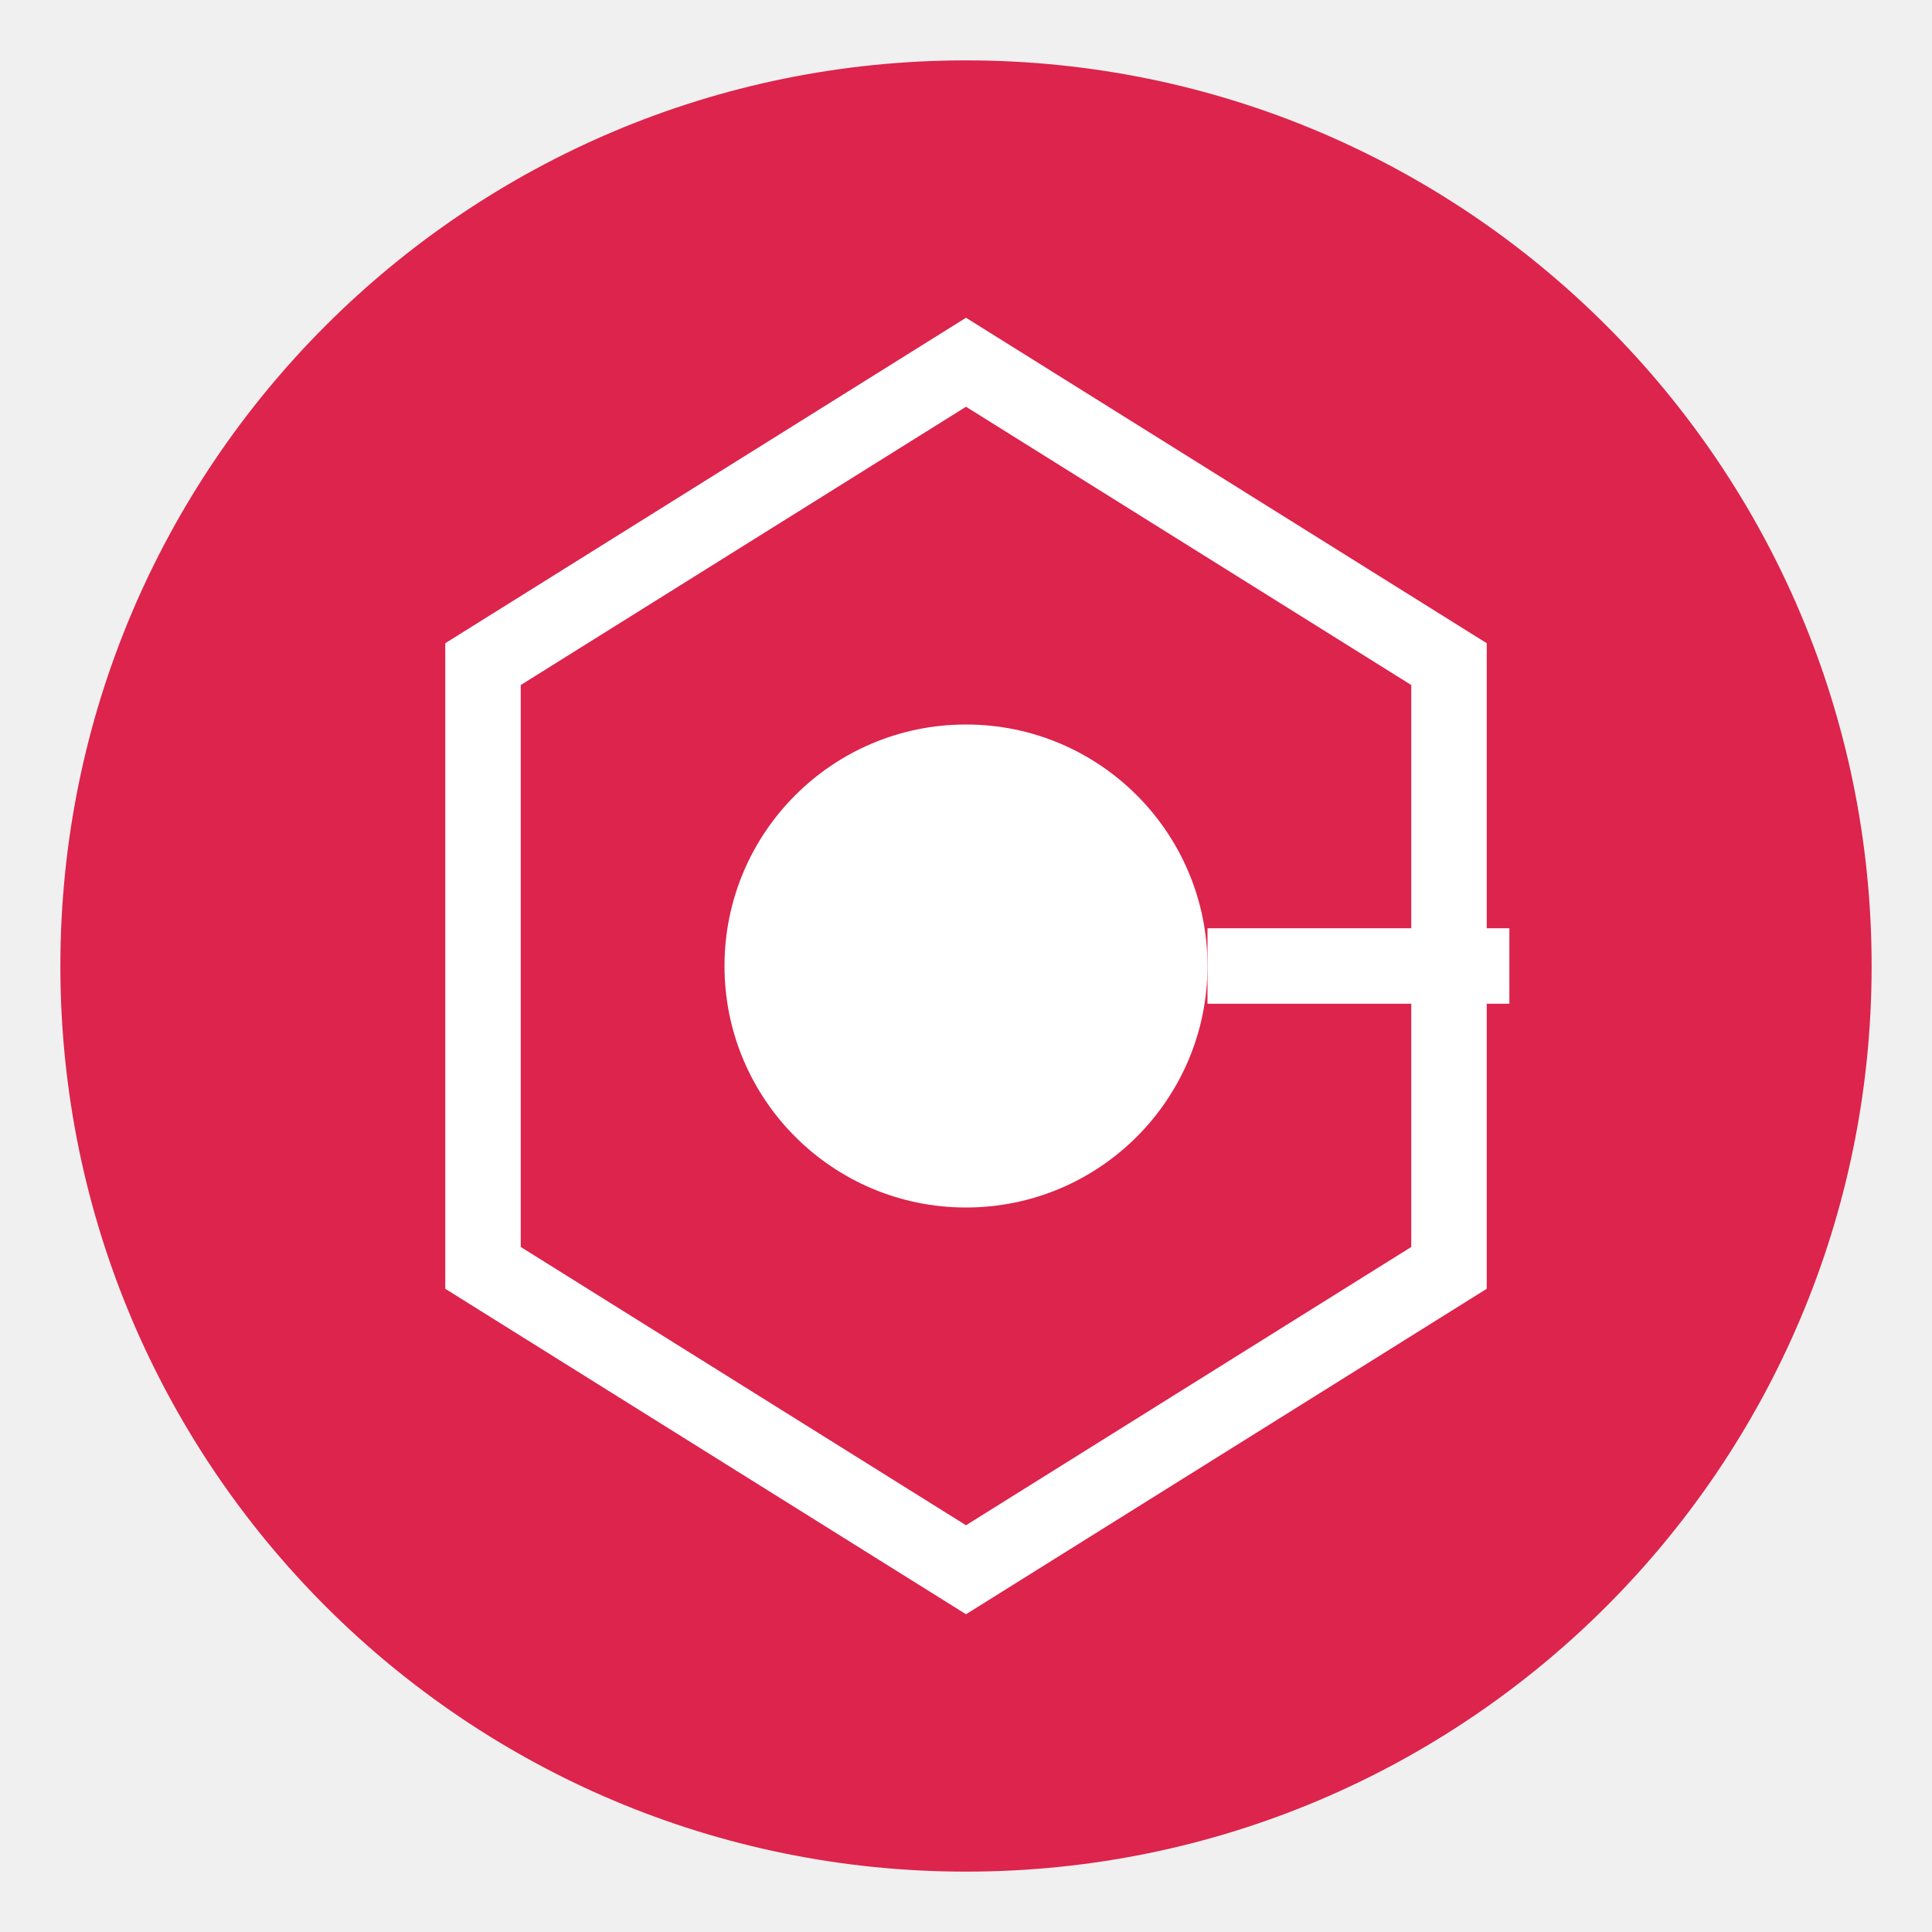
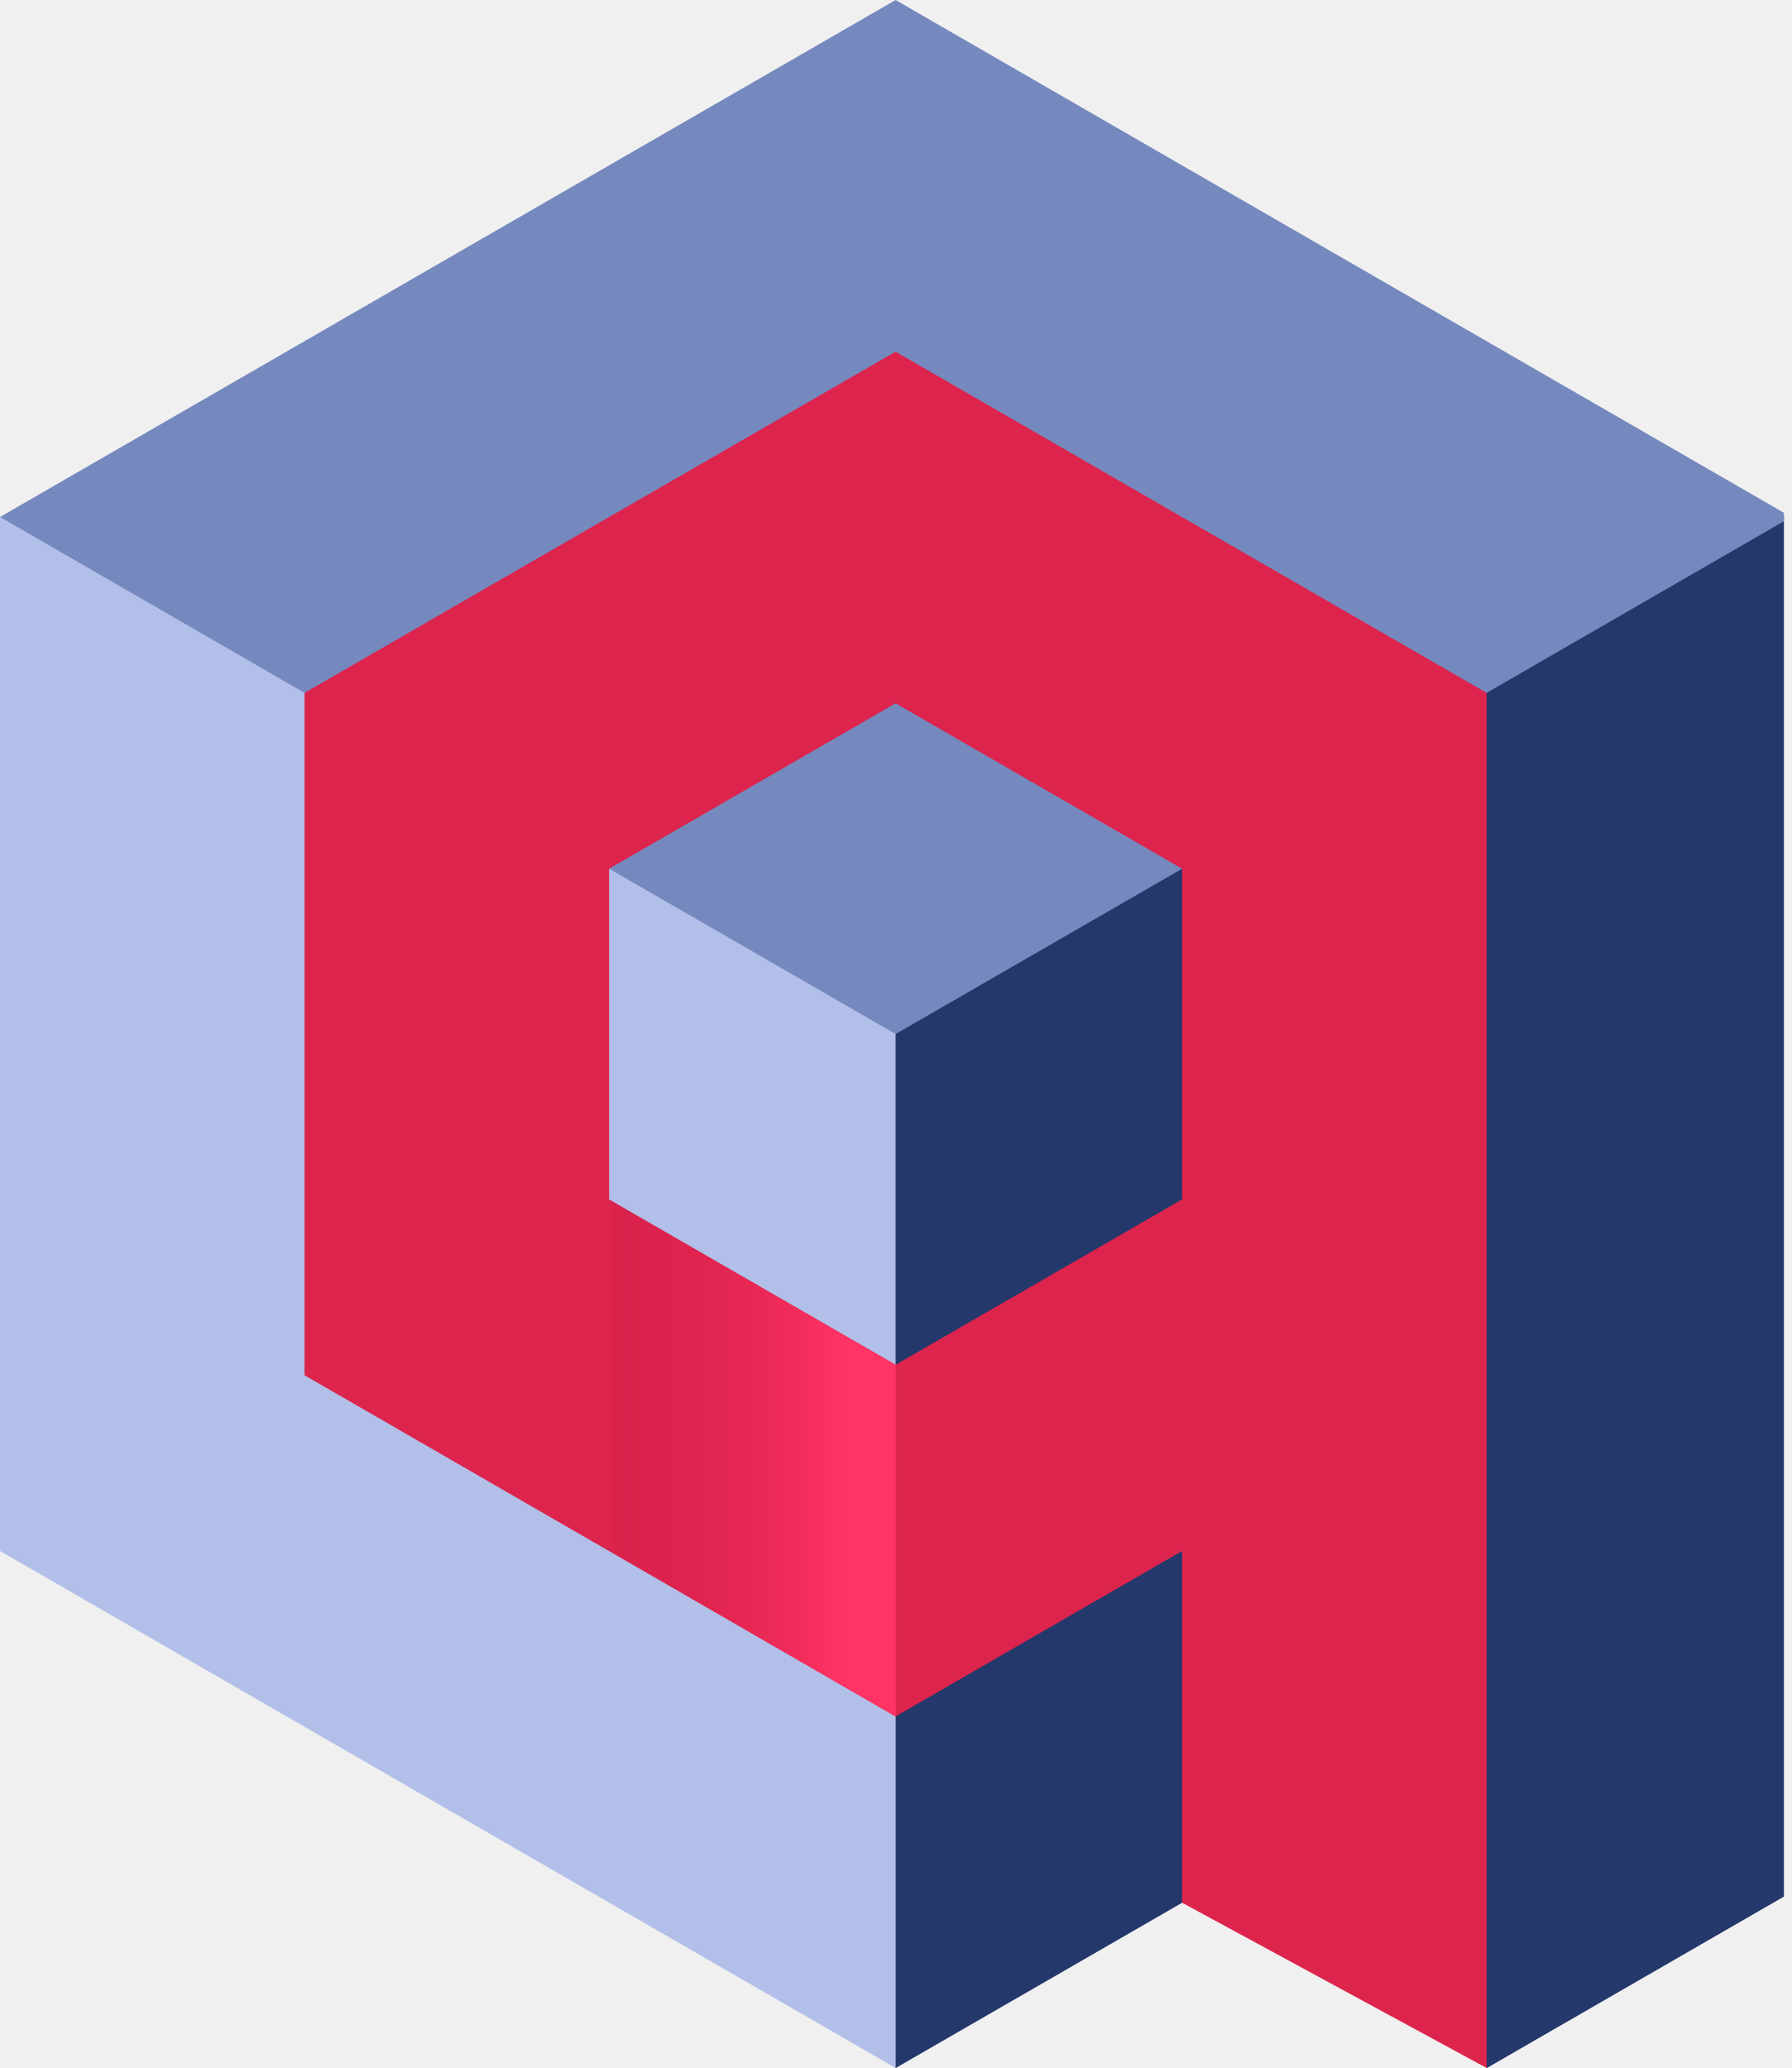
- <svg xmlns="http://www.w3.org/2000/svg" viewBox="0 0 64 64" fill="none">
-   <circle cx="32" cy="32" r="30" fill="#DC244C" />
-   <path d="M32 12L48 22V42L32 52L16 42V22L32 12Z" stroke="white" stroke-width="2.5" fill="none" />
-   <circle cx="32" cy="32" r="8" fill="white" />
-   <line x1="40" y1="32" x2="50" y2="32" stroke="white" stroke-width="2.5" />
+ <svg xmlns="http://www.w3.org/2000/svg" fill="none" viewBox="0.35 0 48.5 56">
+   <g clip-path="url(#clip0_4688_32465)">
+     <path fill-rule="evenodd" clip-rule="evenodd" d="M38.489 51.477L37.372 20.69L35.35 12.573L48.848 14.002V51.244L40.602 56.003L38.489 51.477Z" fill="#24386C" />
+     <path fill-rule="evenodd" clip-rule="evenodd" d="M48.847 14L40.601 18.762L23.585 15.03L3.668 23.139L0.35 14L12.472 7L24.598 0L36.721 7L48.847 14Z" fill="#7589BE" />
+     <path fill-rule="evenodd" clip-rule="evenodd" d="M0.35 13.999L8.595 18.762L13.375 32.977L29.514 45.89L24.598 55.999L12.472 48.999L0.35 41.999V13.999Z" fill="#B2BFE8" />
+     <path fill-rule="evenodd" clip-rule="evenodd" d="M30.066 38.421L24.6 46.48V56.001L32.357 51.525L36.353 45.557" fill="#24386C" />
+     <path fill-rule="evenodd" clip-rule="evenodd" d="M24.602 36.962L16.842 23.526L18.513 19.073L24.868 15.992L32.356 23.526L24.602 36.962Z" fill="#7589BE" />
+     <path fill-rule="evenodd" clip-rule="evenodd" d="M16.843 23.525L24.6 28.001V36.959L17.426 37.268L13.086 31.727L16.843 23.525Z" fill="#B2BFE8" />
+     <path fill-rule="evenodd" clip-rule="evenodd" d="M24.6 28L32.357 23.524L37.636 32.315L31.247 37.593L24.6 36.959V28Z" fill="#24386C" />
+     <path fill-rule="evenodd" clip-rule="evenodd" d="M32.355 51.524L40.601 56V18.762L32.598 14.143L24.598 9.524L16.595 14.143L8.596 18.762V37.241L16.595 41.86L24.598 46.479L32.355 42V51.524ZM32.355 32.479L24.598 36.958L16.841 32.479V23.524L24.598 19.045L32.355 23.524V32.479Z" fill="#DC244C" />
+     <path d="M24.603 46.483V36.961L16.887 32.52V42.026L24.603 46.483Z" fill="url(#paint0_linear_4688_32465)" />
+   </g>
+   <defs>
+     <linearGradient id="paint0_linear_4688_32465" x1="23.18" y1="38.781" x2="15.491" y2="38.781" gradientUnits="userSpaceOnUse">
+       <stop stop-color="#FF3364" />
+       <stop offset="1" stop-color="#C91540" stop-opacity="0" />
+     </linearGradient>
+     <clipPath id="clip0_4688_32465">
+       <rect width="48.3" height="56" fill="white" transform="translate(0.349609)" />
+     </clipPath>
+   </defs>
</svg>
